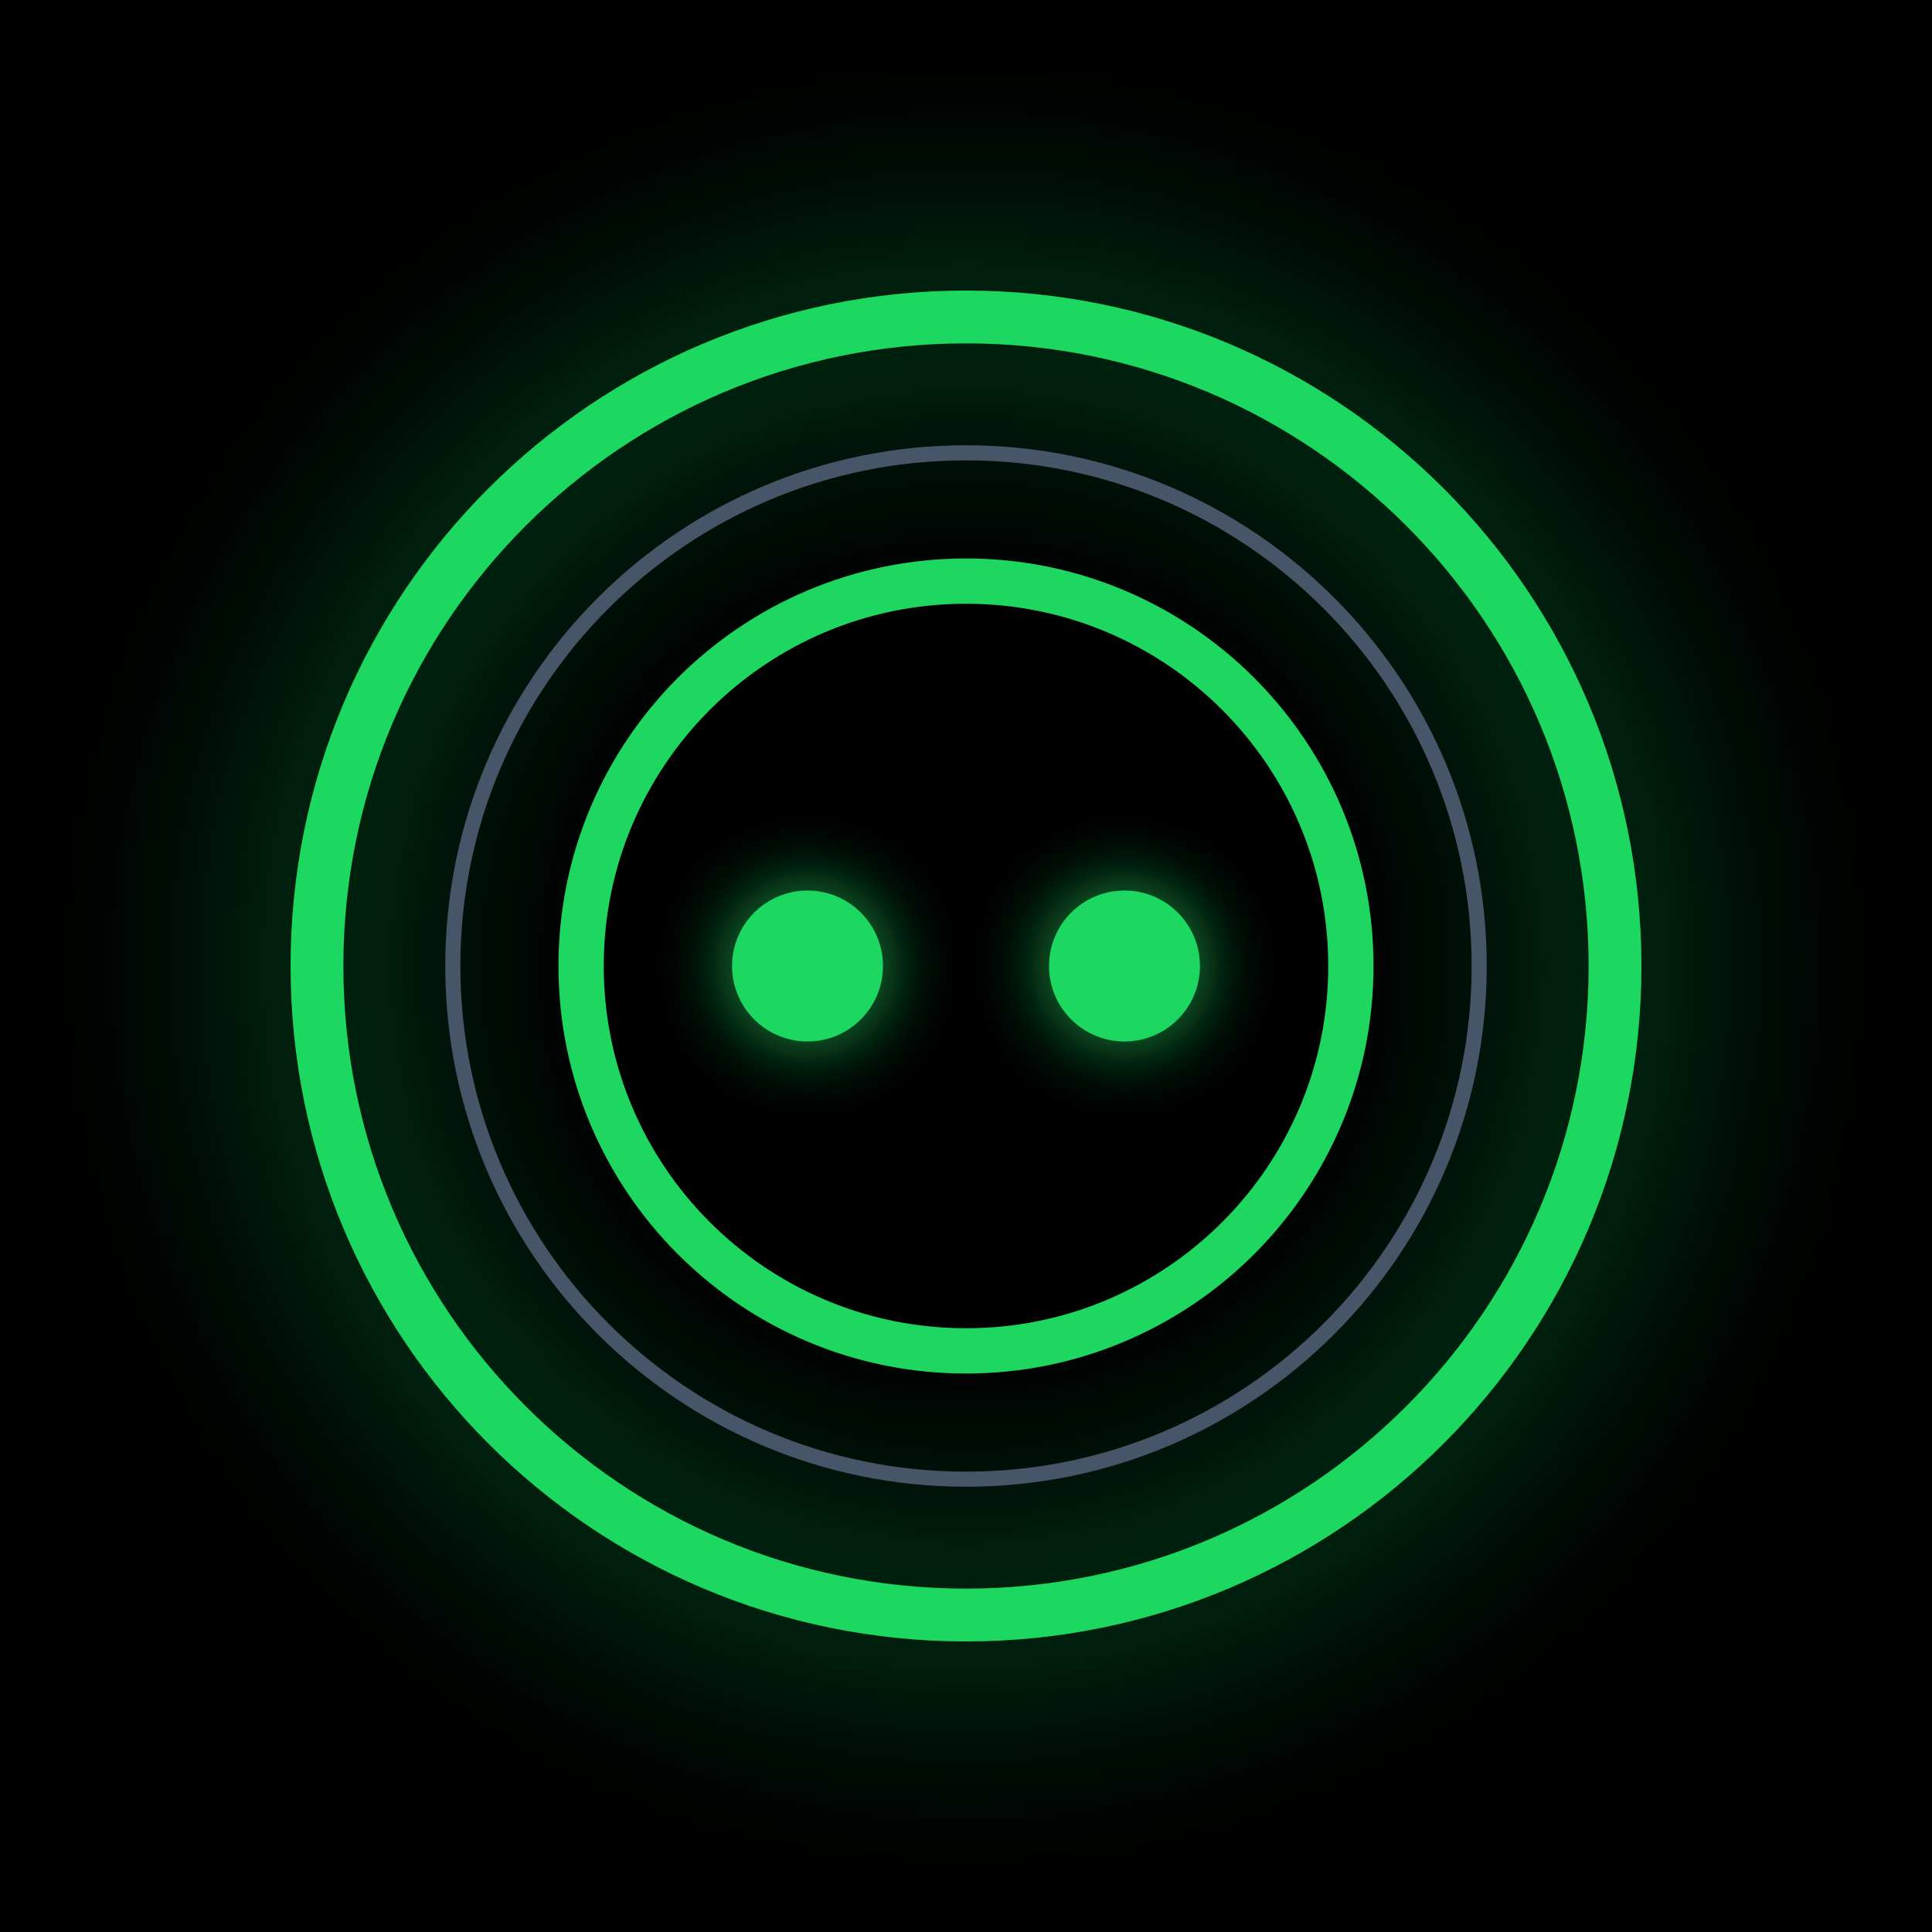
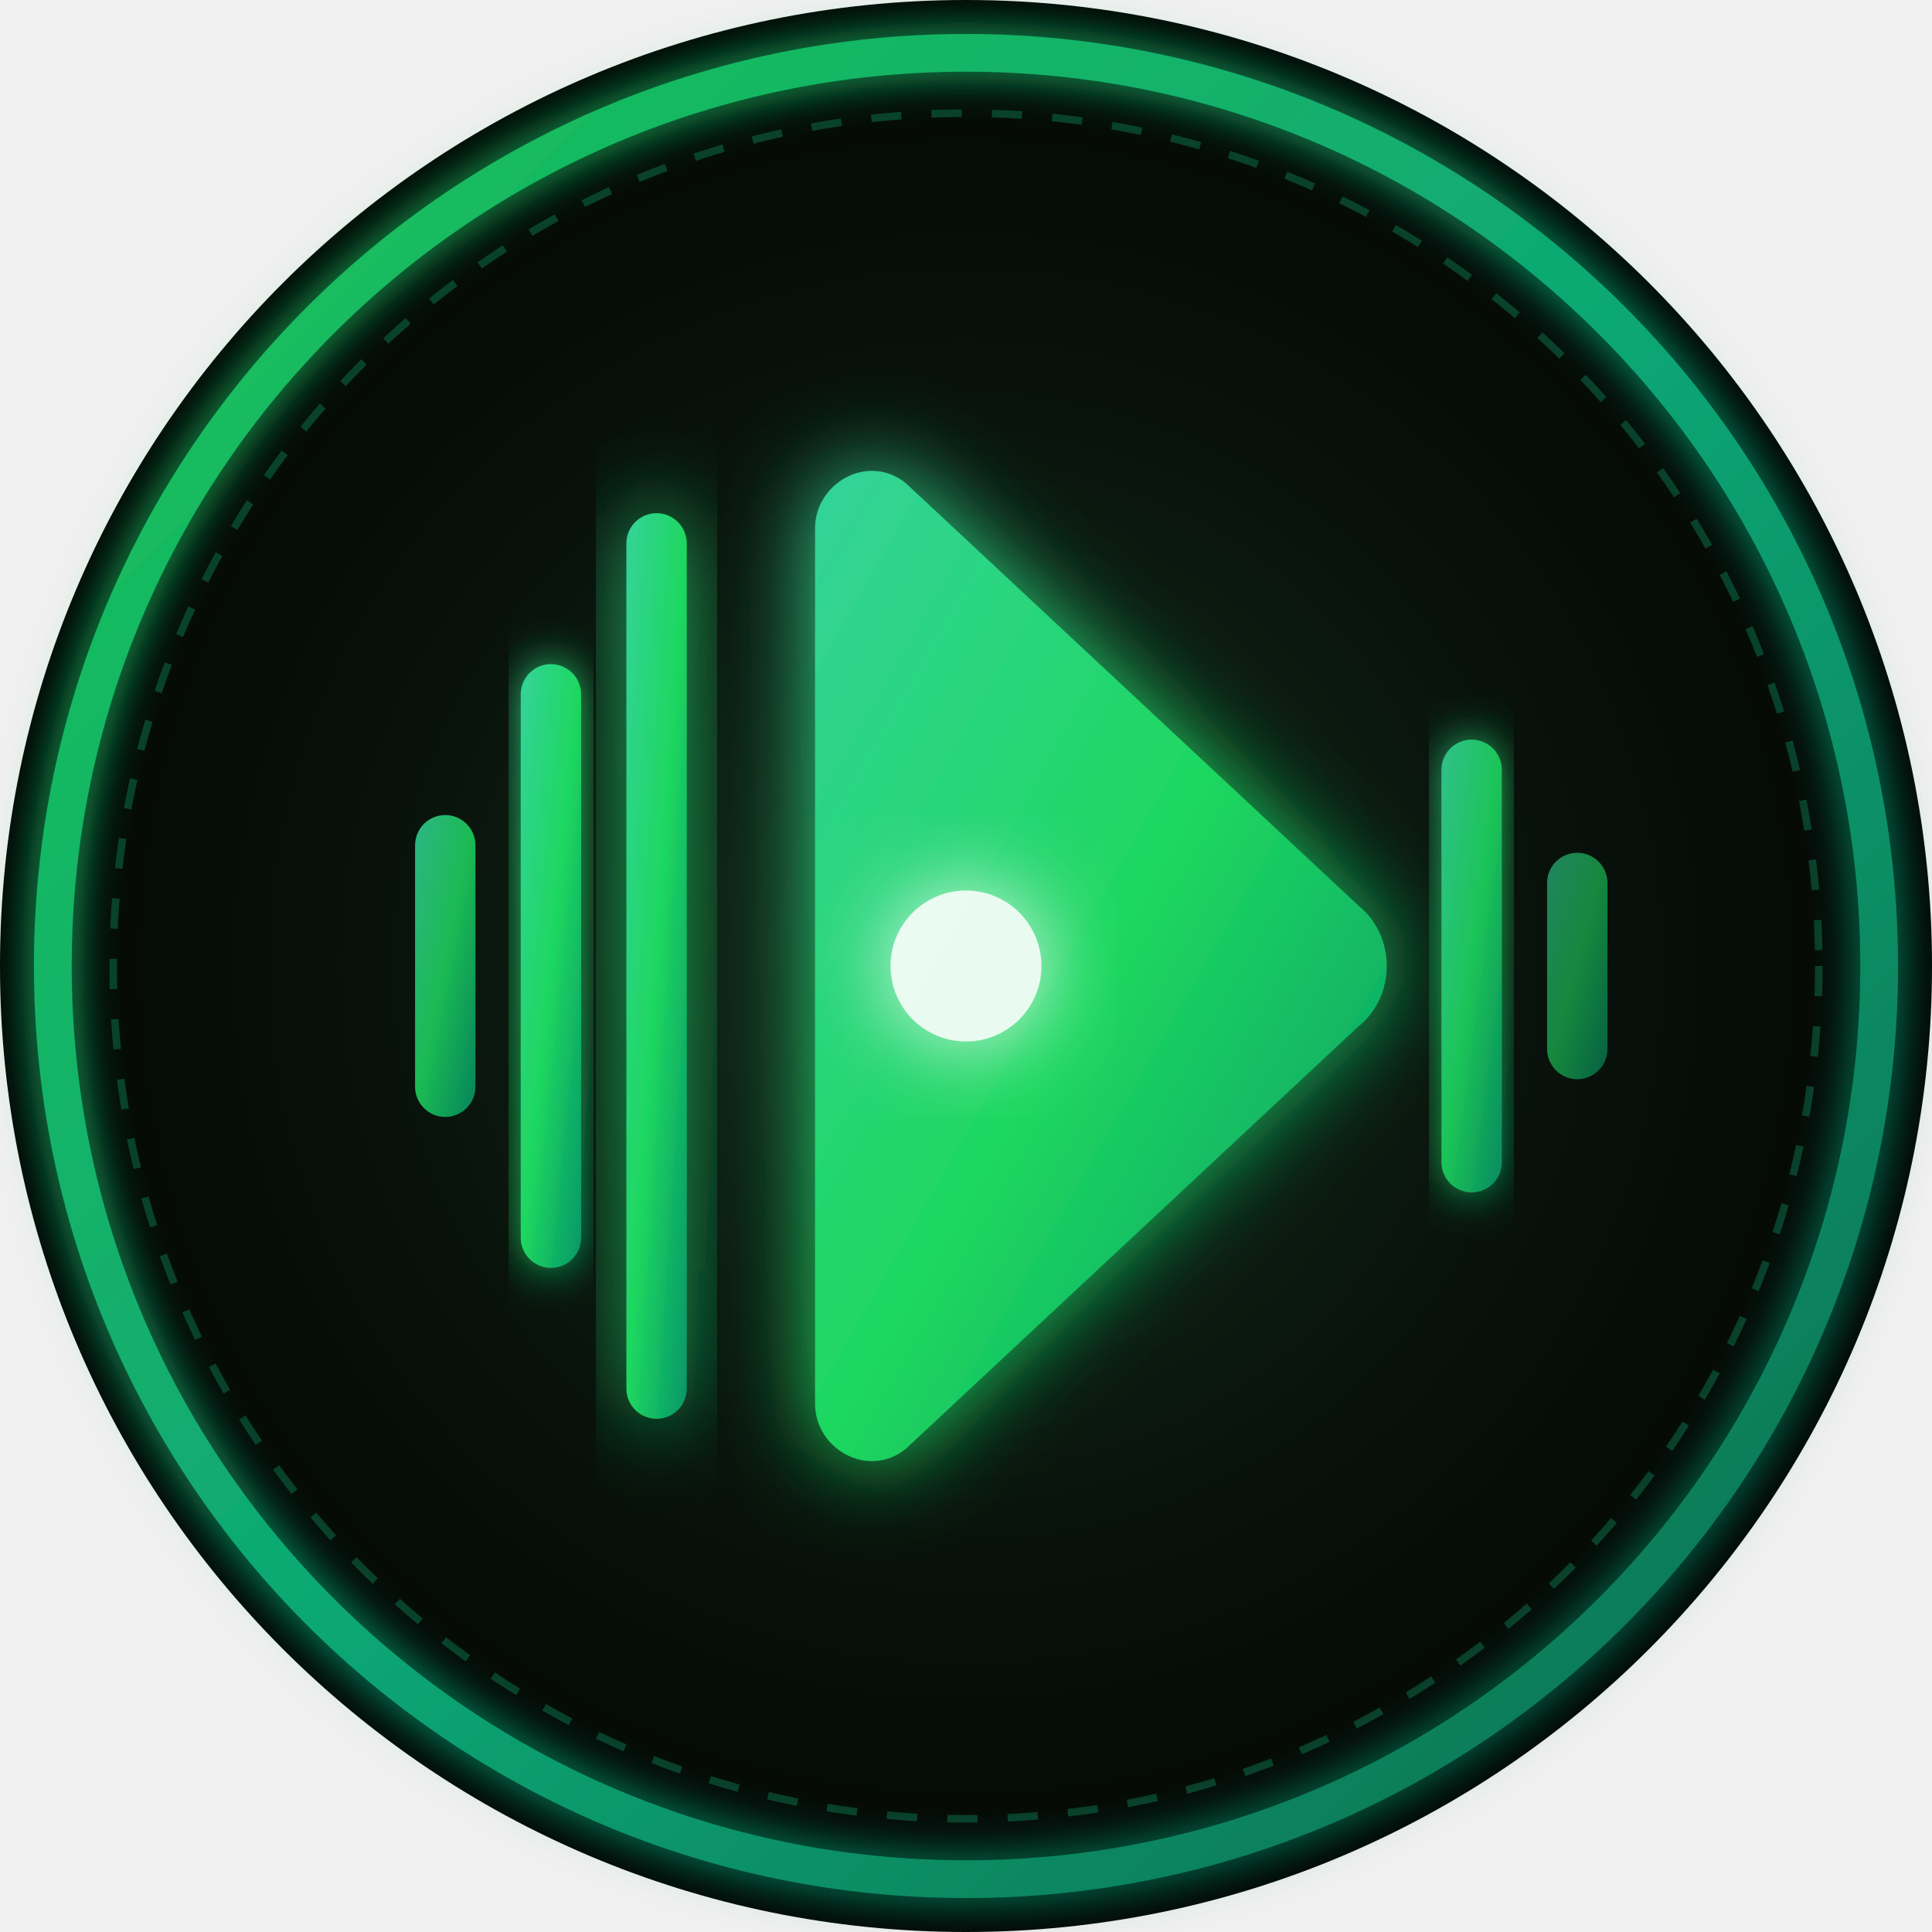
<svg xmlns="http://www.w3.org/2000/svg" viewBox="0 0 512 512" width="100%" height="100%">
-   <rect width="512" height="512" fill="#000000" />
-   <circle cx="256" cy="256" r="172" fill="none" stroke="#1ED760" stroke-width="14" style="filter: drop-shadow(0px 0px 30px rgba(30,215,96,0.8));" />
-   <circle cx="256" cy="256" r="136" fill="none" stroke="#475569" stroke-width="4" />
-   <circle cx="256" cy="256" r="102" fill="none" stroke="#1ED760" stroke-width="12" />
-   <circle cx="214" cy="256" r="20" fill="#1ED760" style="filter: drop-shadow(0px 0px 10px rgba(30,215,96,0.8));" />
-   <circle cx="298" cy="256" r="20" fill="#1ED760" style="filter: drop-shadow(0px 0px 10px rgba(30,215,96,0.8));" />
+   <defs>
+     <radialGradient id="bgGrad" cx="50%" cy="50%" r="50%">
+       <stop offset="0%" stop-color="#142e1d" />
+       <stop offset="60%" stop-color="#08120b" />
+       <stop offset="100%" stop-color="#030604" />
+     </radialGradient>
+     <linearGradient id="emeraldGrad" x1="0%" y1="0%" x2="100%" y2="100%">
+       <stop offset="0%" stop-color="#34D399" />
+       <stop offset="50%" stop-color="#1ED760" />
+       <stop offset="100%" stop-color="#059669" />
+     </linearGradient>
+     <linearGradient id="ringGrad" x1="0%" y1="0%" x2="100%" y2="100%">
+       <stop offset="0%" stop-color="#1ED760" />
+       <stop offset="50%" stop-color="#10B981" />
+       <stop offset="100%" stop-color="#047857" />
+     </linearGradient>
+     <filter id="neonGlow" x="-50%" y="-50%" width="200%" height="200%">
+       <feGaussianBlur stdDeviation="12" result="coloredBlur" />
+       <feMerge>
+         <feMergeNode in="coloredBlur" />
+         <feMergeNode in="SourceGraphic" />
+       </feMerge>
+     </filter>
+     <filter id="subtleGlow" x="-20%" y="-20%" width="140%" height="140%">
+       <feGaussianBlur stdDeviation="6" result="blur" />
+       <feMerge>
+         <feMergeNode in="blur" />
+         <feMergeNode in="SourceGraphic" />
+       </feMerge>
+     </filter>
+   </defs>
+   <circle cx="256" cy="256" r="256" fill="url(#bgGrad)" />
+   <circle cx="256" cy="256" r="242" fill="none" stroke="url(#ringGrad)" stroke-width="10" opacity="0.9" filter="url(#subtleGlow)" />
+   <circle cx="256" cy="256" r="226" fill="none" stroke="#10B981" stroke-width="2" opacity="0.3" stroke-dasharray="8 8" />
+   <rect x="110" y="216" width="16" height="80" rx="8" fill="url(#emeraldGrad)" opacity="0.85" />
+   <rect x="138" y="176" width="16" height="160" rx="8" fill="url(#emeraldGrad)" filter="url(#subtleGlow)" />
+   <rect x="166" y="136" width="16" height="240" rx="8" fill="url(#emeraldGrad)" filter="url(#neonGlow)" />
+   <path d="M 216 140 C 216 128 230 120 240 128 L 360 240 C 370 248 370 264 360 272 L 240 384 C 230 392 216 384 216 372 Z" fill="url(#emeraldGrad)" filter="url(#neonGlow)" />
+   <rect x="382" y="196" width="16" height="120" rx="8" fill="url(#emeraldGrad)" opacity="0.9" filter="url(#subtleGlow)" />
+   <rect x="410" y="226" width="16" height="60" rx="8" fill="url(#emeraldGrad)" opacity="0.6" />
+   <circle cx="256" cy="256" r="20" fill="#FFFFFF" opacity="0.9" filter="url(#neonGlow)" />
</svg>
